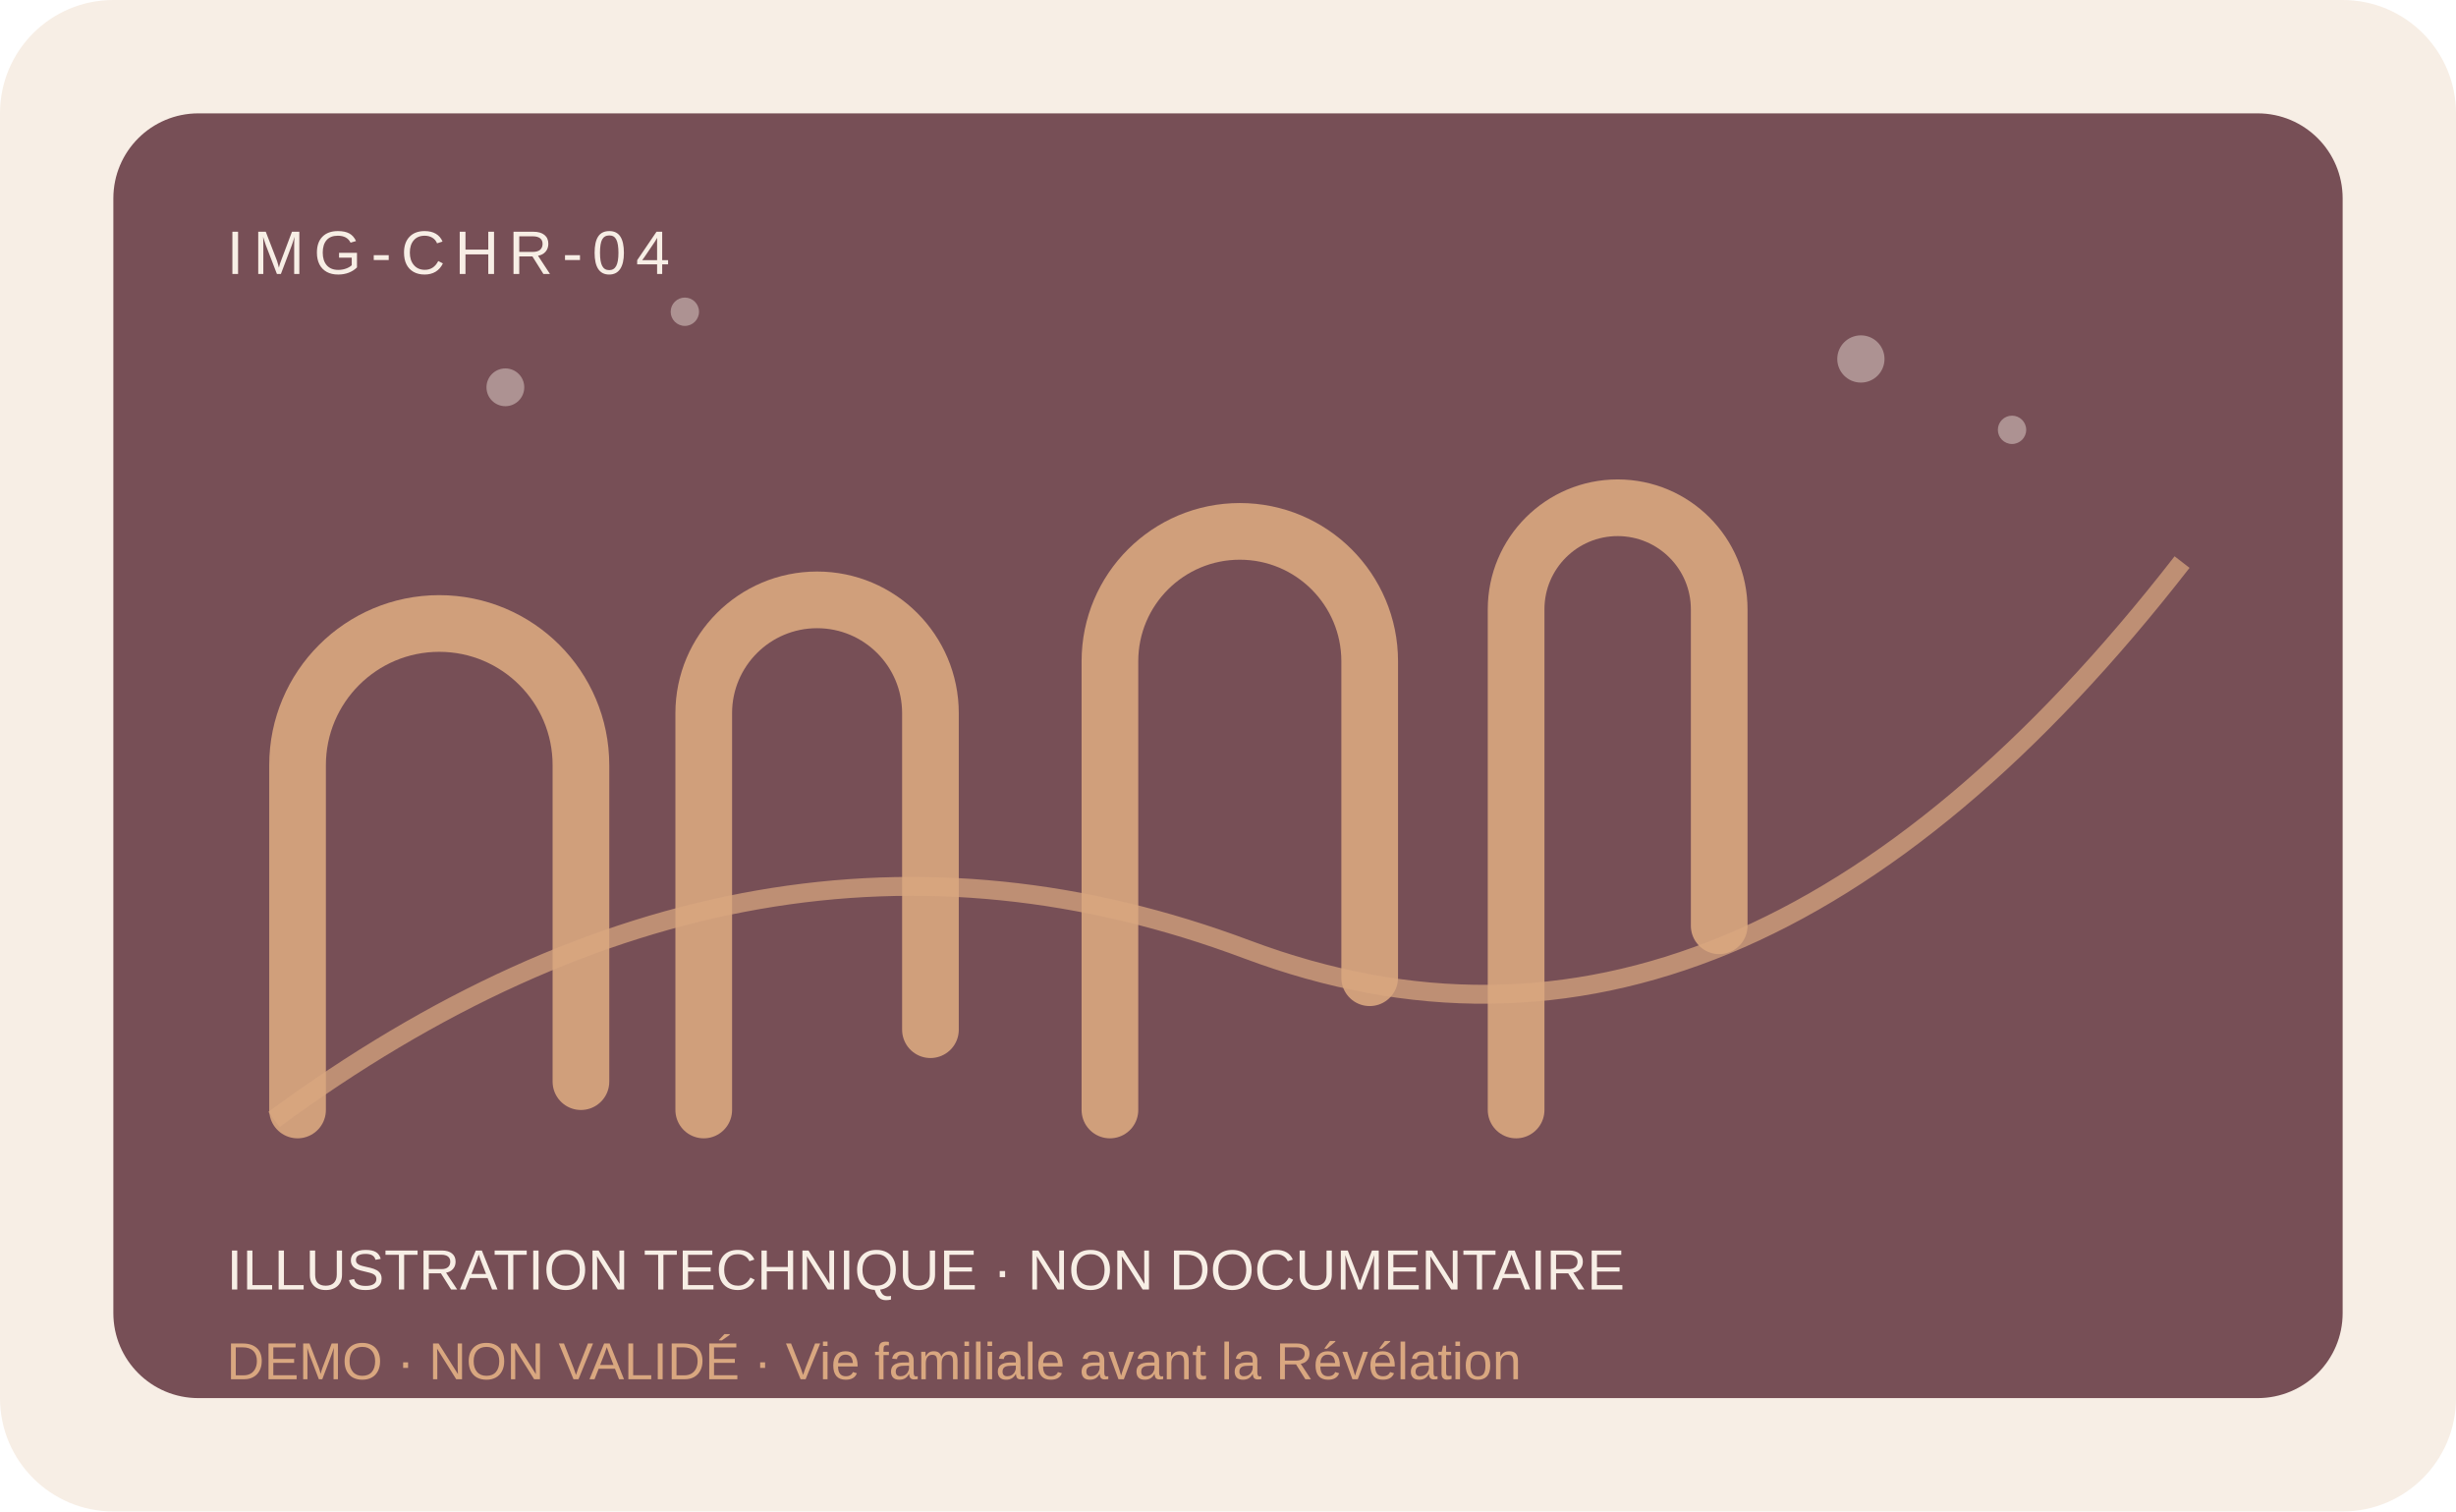
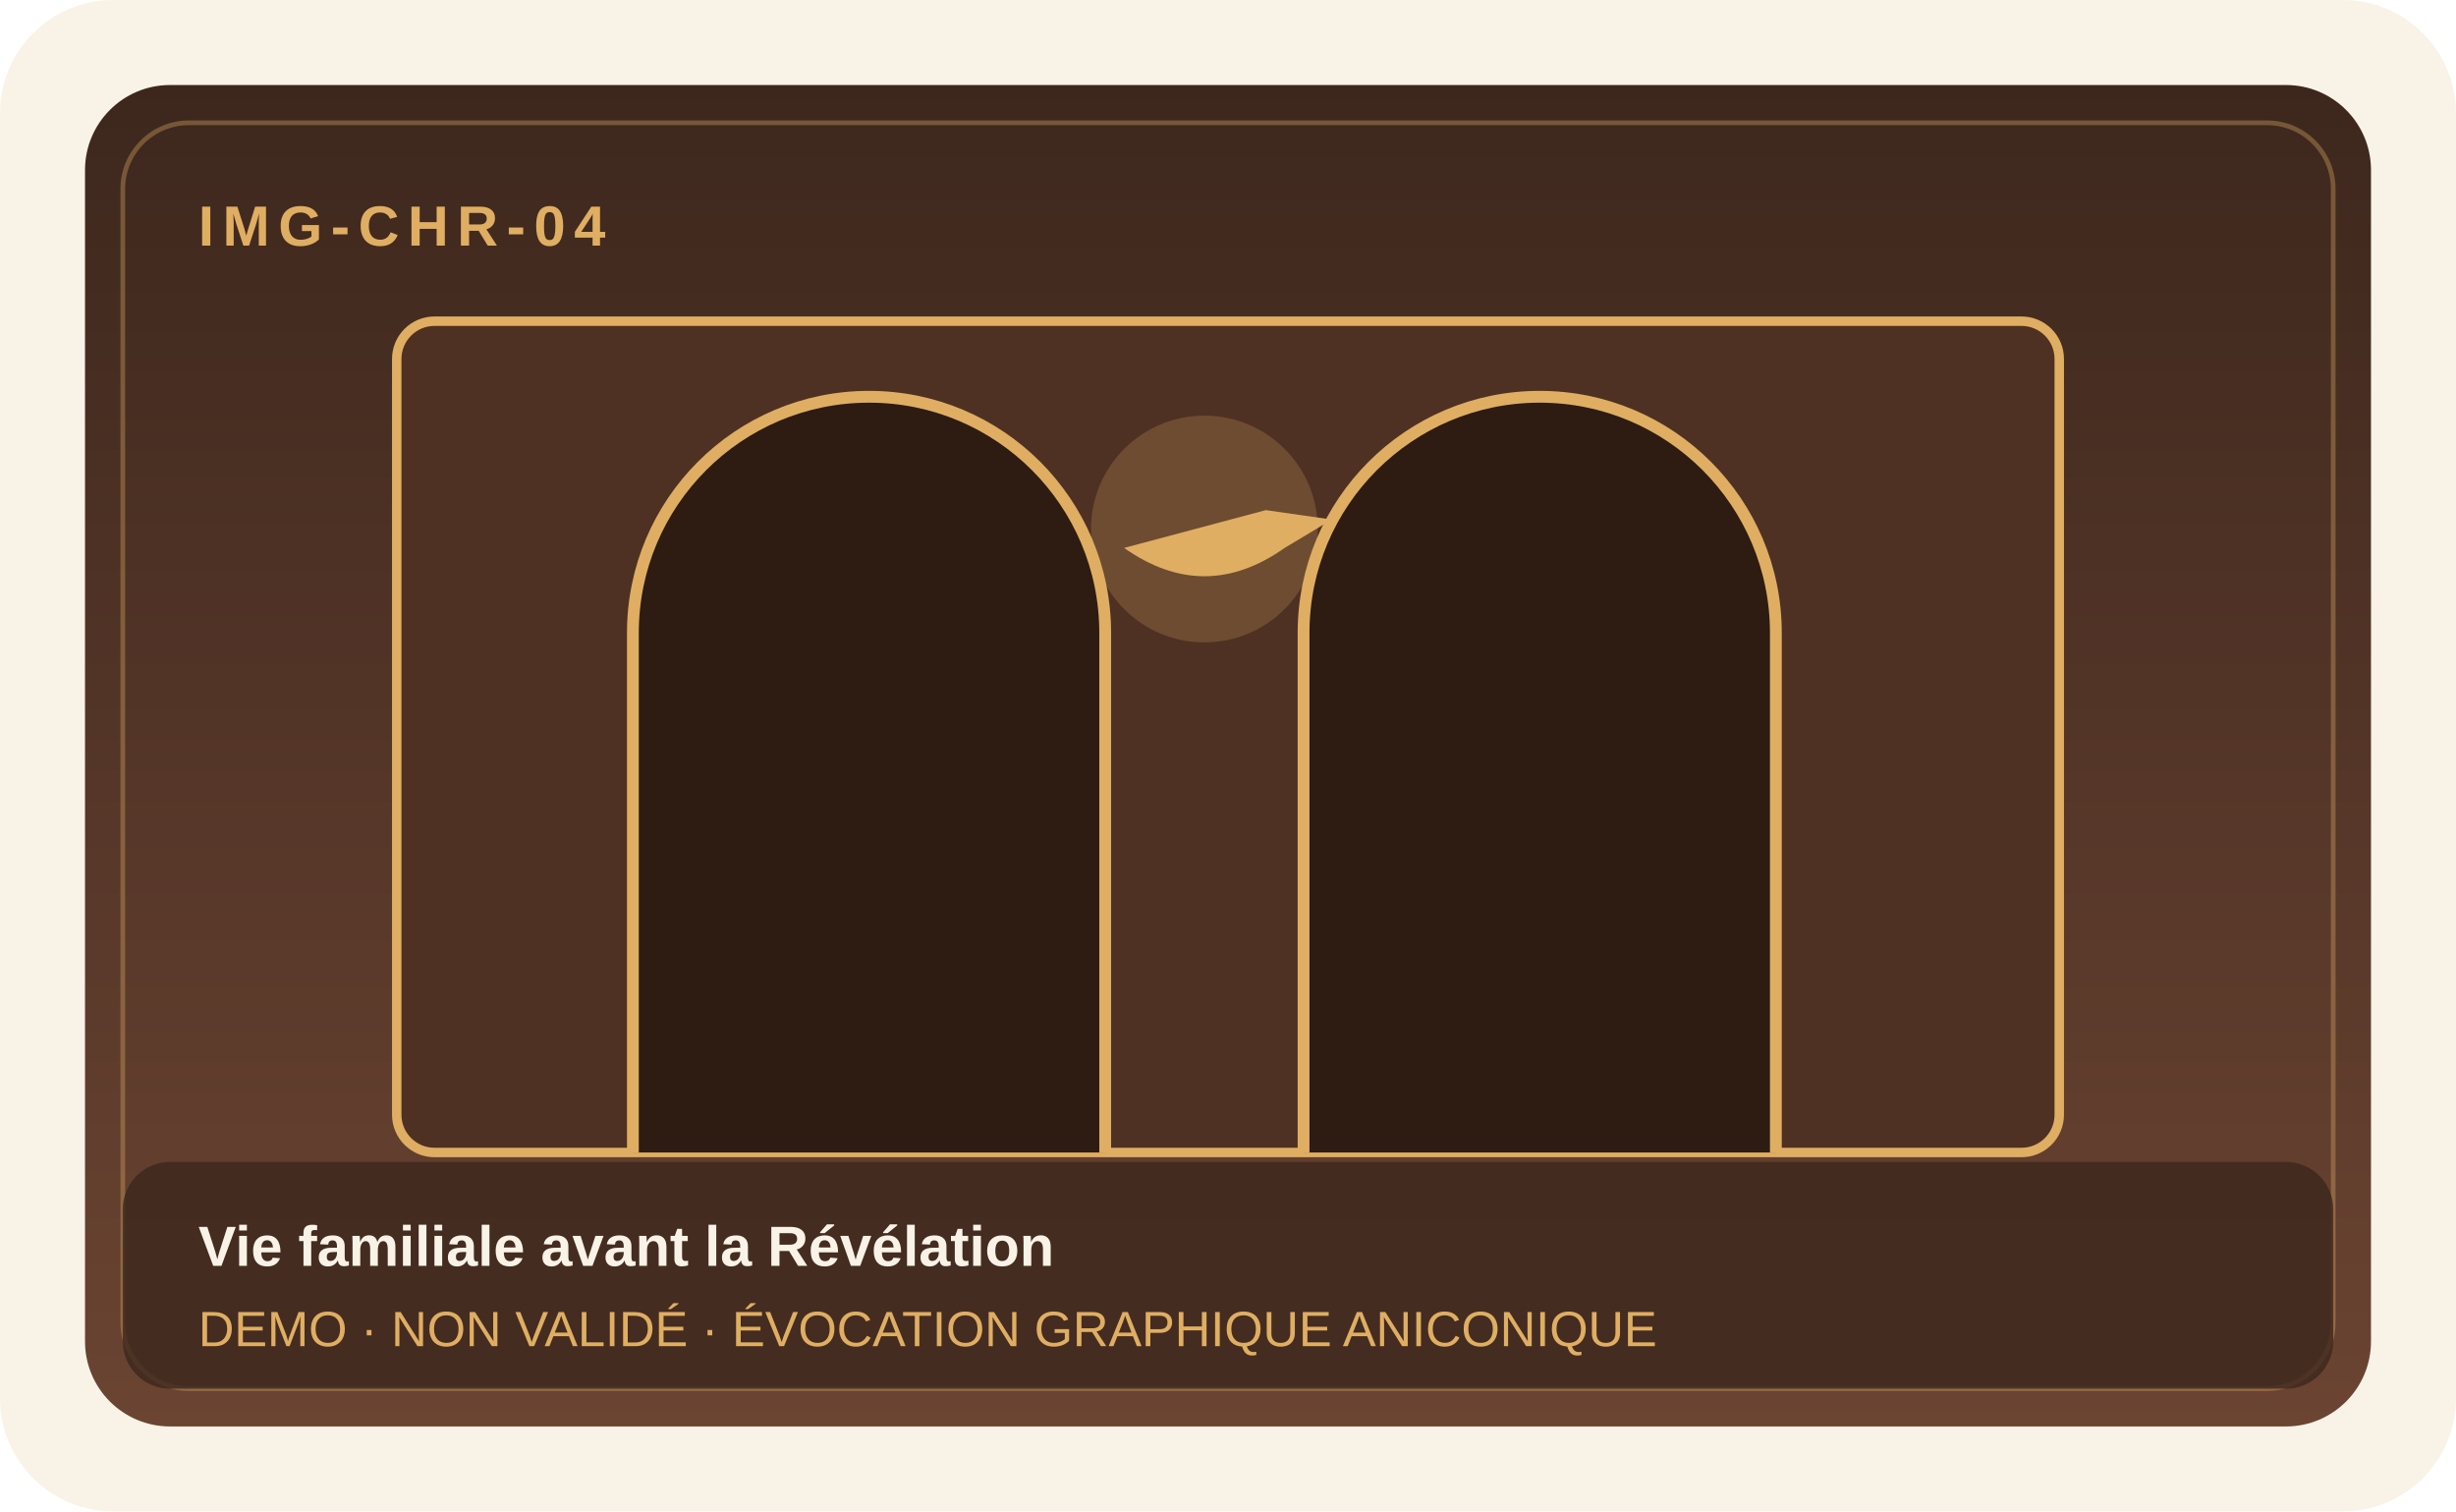
<svg xmlns="http://www.w3.org/2000/svg" viewBox="0 0 520 320" role="img" aria-labelledby="title desc">
-   <rect width="520" height="320" rx="24" fill="#f7eee5" />
-   <rect x="24" y="24" width="472" height="272" rx="18" fill="#714950" opacity=".96" />
-   <g opacity=".9">
-     <path d="M63 235V162a30 30 0 0 1 60 0v67" fill="none" stroke="#d9a780" stroke-width="12" stroke-linecap="round" />
-     <path d="M149 235V151a24 24 0 0 1 48 0v67" fill="none" stroke="#d9a780" stroke-width="12" stroke-linecap="round" />
-     <path d="M235 235V140a27.5 27.5 0 0 1 55 0v67" fill="none" stroke="#d9a780" stroke-width="12" stroke-linecap="round" />
-     <path d="M321 235V129a21.5 21.5 0 0 1 43 0v67" fill="none" stroke="#d9a780" stroke-width="12" stroke-linecap="round" />
-   </g>
-   <path d="M58 237 Q160 162 264 201 T462 119" fill="none" stroke="#d9a780" stroke-width="4" opacity=".72" />
-   <g fill="#f7eee5" opacity=".42">
-     <circle cx="107" cy="82" r="4" />
-     <circle cx="145" cy="66" r="3" />
-     <circle cx="394" cy="76" r="5" />
-     <circle cx="426" cy="91" r="3" />
-   </g>
-   <text x="48" y="58" fill="#f7eee5" font-family="Arial, sans-serif" font-size="13" letter-spacing="2">IMG-CHR-04</text>
-   <text x="48" y="273" fill="#f7eee5" font-family="Arial, sans-serif" font-size="12">ILLUSTRATION TECHNIQUE · NON DOCUMENTAIRE</text>
-   <text x="48" y="292" fill="#d9a780" font-family="Arial, sans-serif" font-size="11">DEMO · NON VALIDÉ · Vie familiale avant la Révélation</text>
+   <defs>
+     <linearGradient id="sky-img-chr-04" x1="0" y1="0" x2="0" y2="1">
+       <stop offset="0%" stop-color="#3d271d" />
+       <stop offset="100%" stop-color="#6b4432" />
+     </linearGradient>
+   </defs>
+   <rect width="520" height="320" rx="24" fill="#f9f2e7" />
+   <rect x="18" y="18" width="484" height="284" rx="18" fill="url(#sky-img-chr-04)" />
+   <rect x="26" y="26" width="468" height="268" rx="14" fill="none" stroke="#dfae62" stroke-width="1" opacity="0.35" />
+   <rect x="84" y="68" width="352" height="176" rx="8" fill="#4e3123" stroke="#dfae62" stroke-width="2" />
+   <path d="M134 244 V134 A50 50 0 0 1 234 134 V244" fill="#2e1c13" stroke="#dfae62" stroke-width="2.5" />
+   <path d="M276 244 V134 A50 50 0 0 1 376 134 V244" fill="#2e1c13" stroke="#dfae62" stroke-width="2.5" />
+   <circle cx="255" cy="112" r="24" fill="#dfae62" opacity="0.22" />
+   <path d="M238 116 Q255 128 272 116 L282 110 L268 108 Z" fill="#dfae62" />
+   <rect x="26" y="246" width="468" height="48" rx="10" fill="#3d271d" opacity="0.82" />
+   <text x="42" y="52" fill="#dfae62" font-family="Arial, sans-serif" font-size="12" font-weight="bold" letter-spacing="1.8">IMG-CHR-04</text>
+   <text x="42" y="268" fill="#f9f2e7" font-family="Arial, sans-serif" font-size="12" font-weight="bold">Vie familiale avant la Révélation</text>
+   <text x="42" y="285" fill="#dfae62" font-family="Arial, sans-serif" font-size="10.5">DEMO · NON VALIDÉ · ÉVOCATION GRAPHIQUE ANICONIQUE</text>
</svg>
